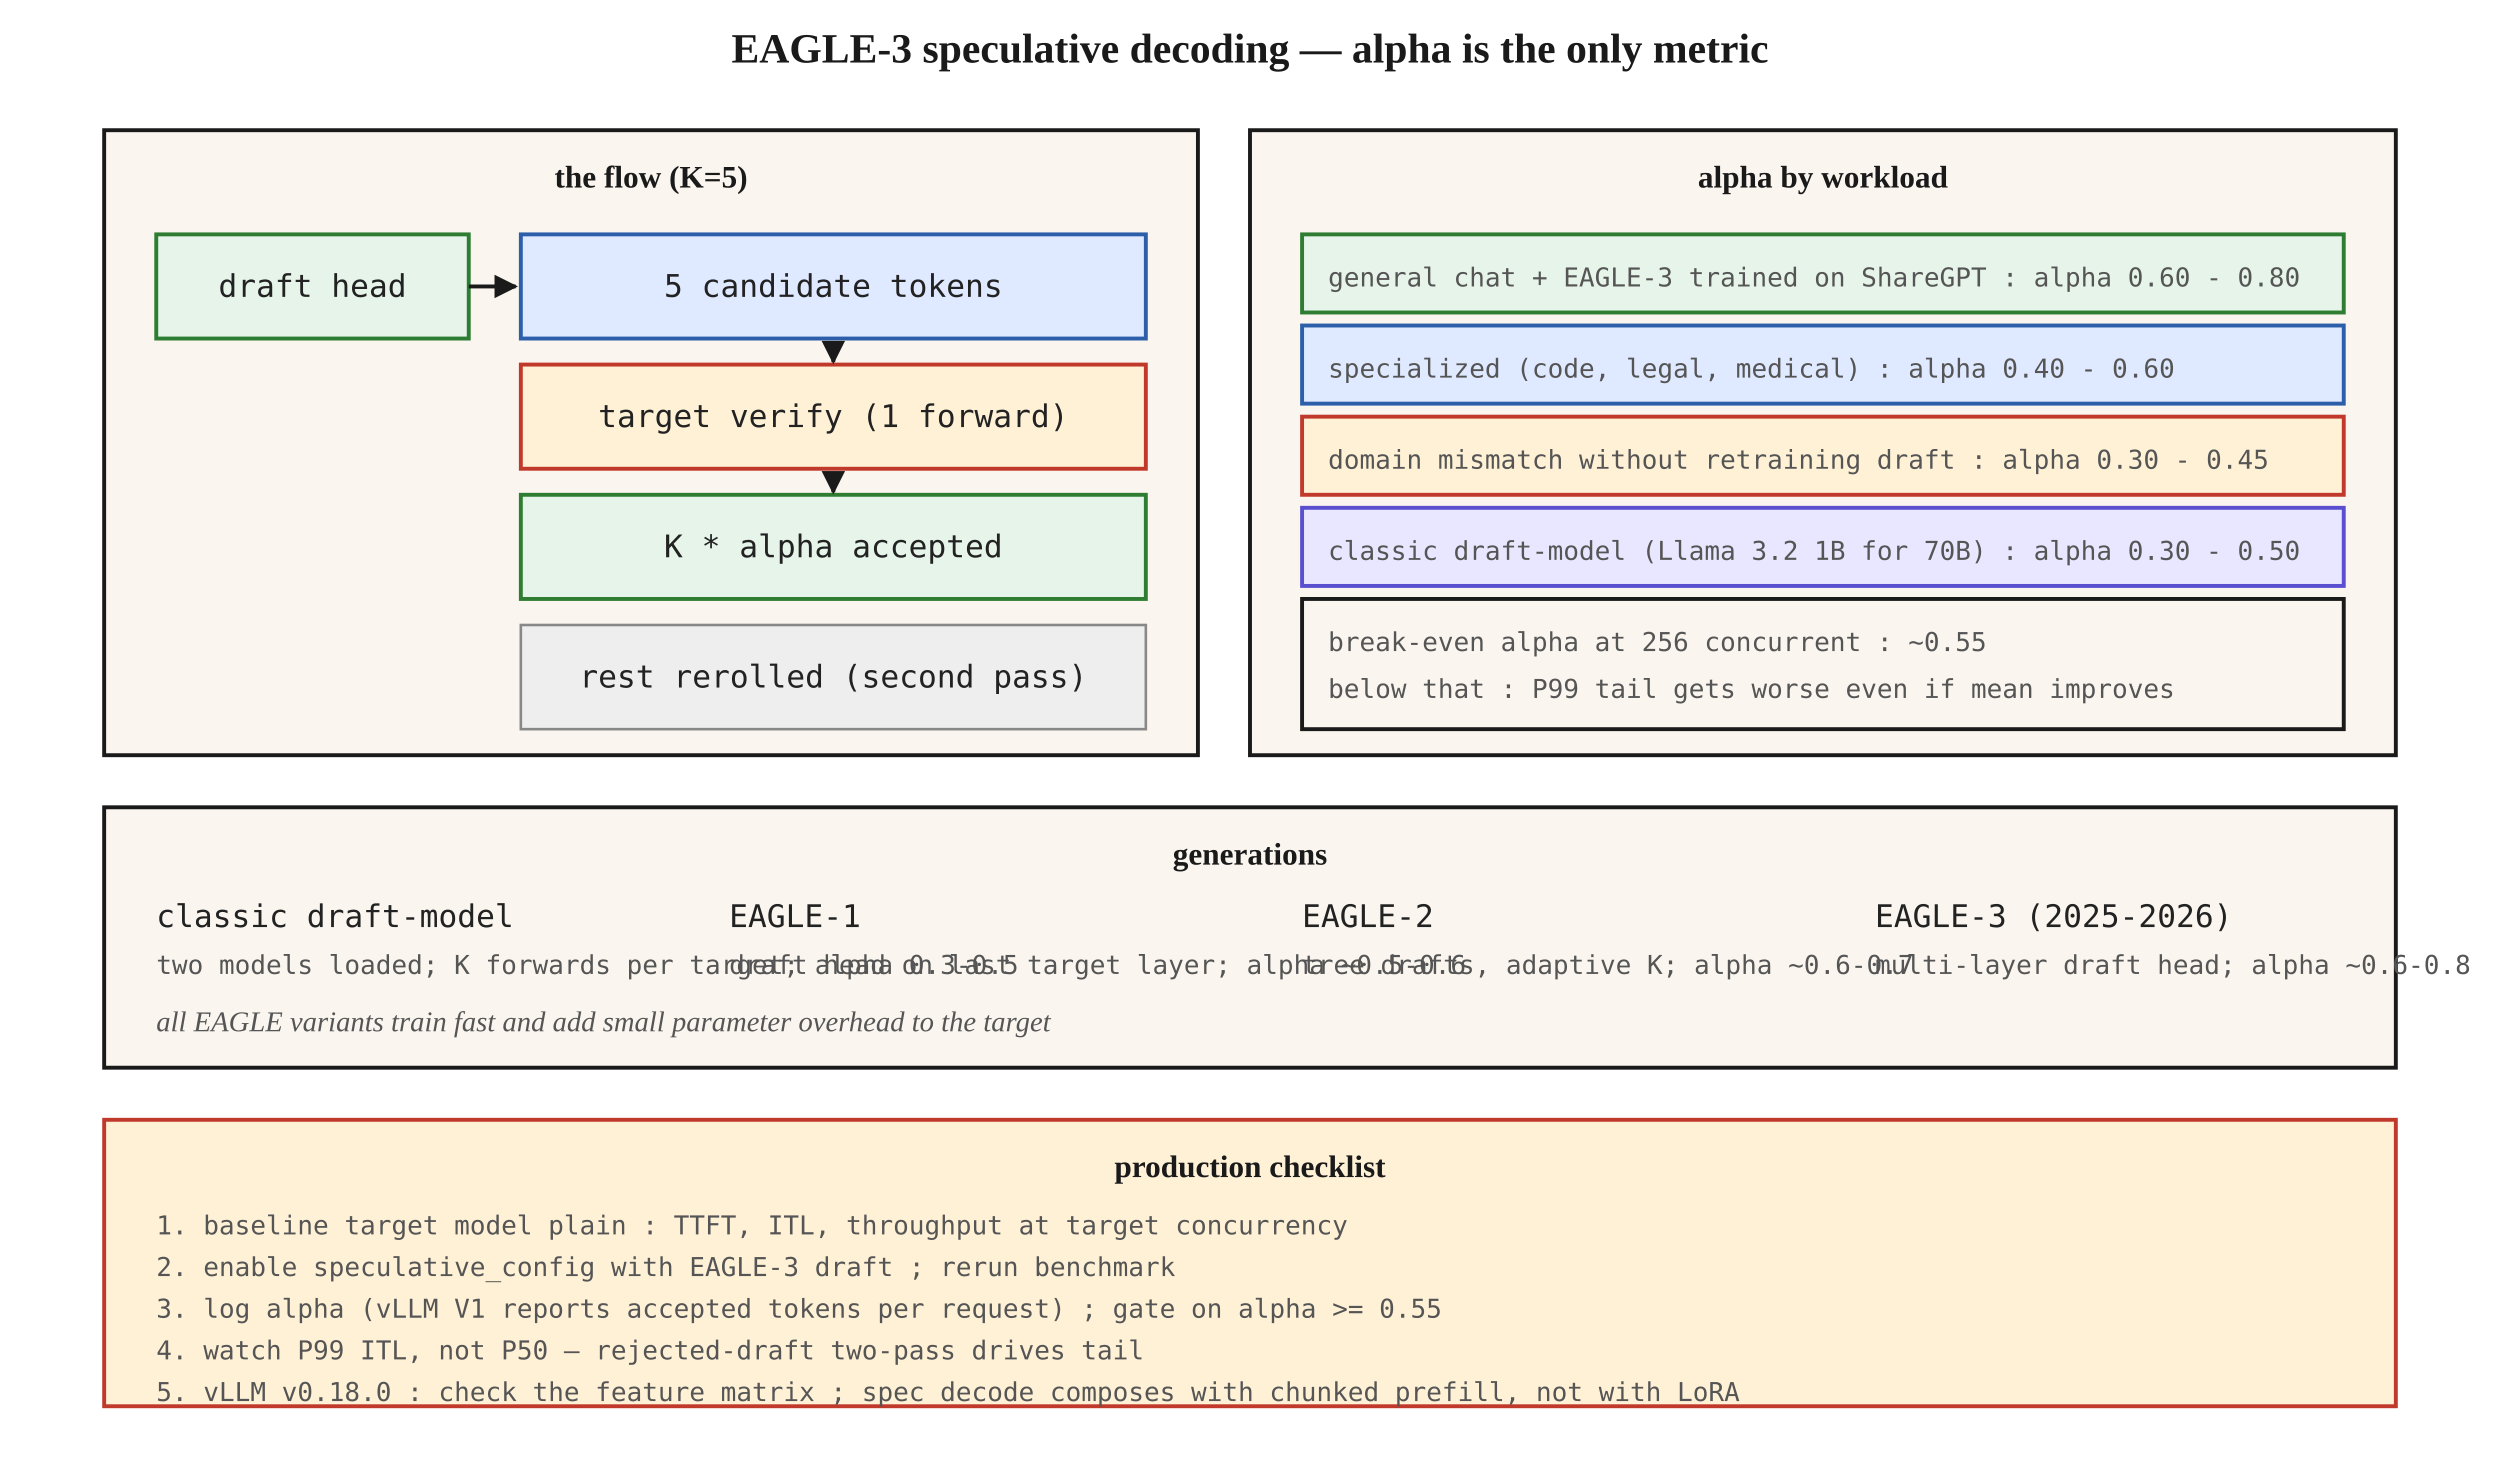
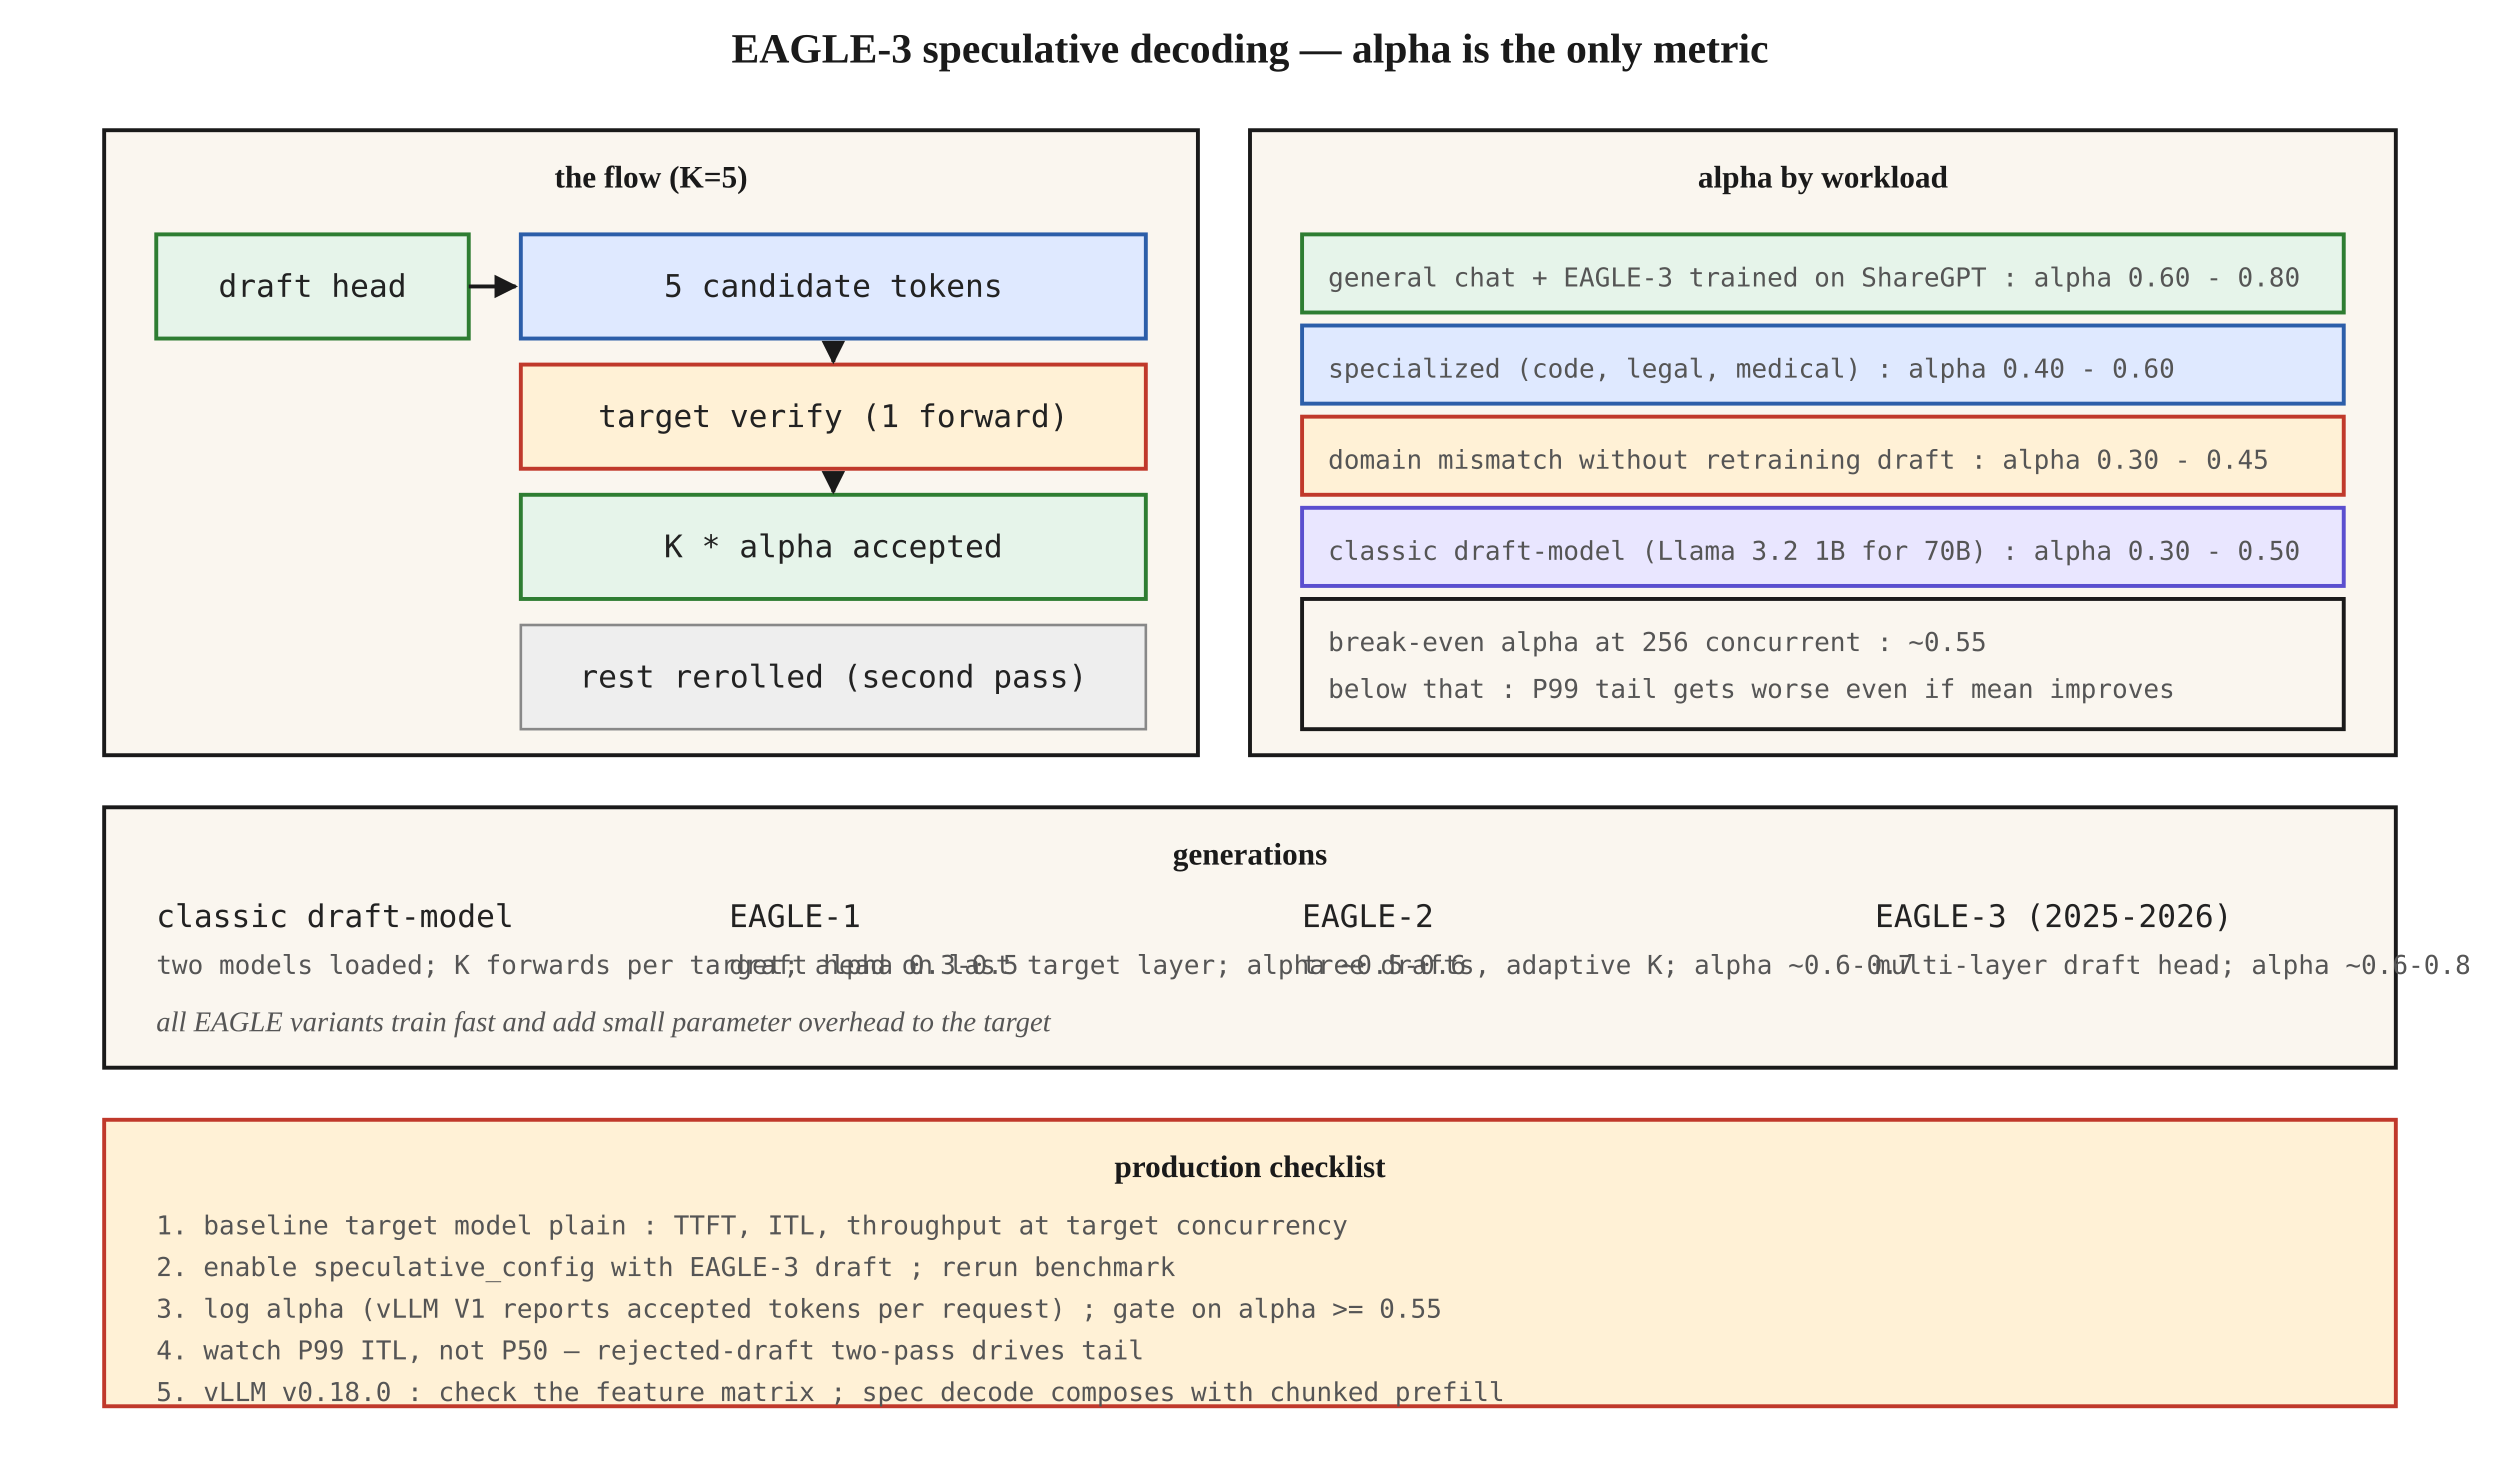
<svg xmlns="http://www.w3.org/2000/svg" viewBox="0 0 960 560" font-family="Georgia, 'Times New Roman', serif">
  <defs>
    <marker id="arr" viewBox="0 0 10 10" refX="9" refY="5" markerWidth="6" markerHeight="6" orient="auto">
      <path d="M0,0 L10,5 L0,10 z" fill="#1a1a1a" />
    </marker>
    <style>
      .box { fill: #faf6ef; stroke: #1a1a1a; stroke-width: 1.5; }
      .hot { fill: #fff1d6; stroke: #c0392b; stroke-width: 1.5; }
      .cool { fill: #e6f4ea; stroke: #2e7d32; stroke-width: 1.5; }
      .cold { fill: #dfe9ff; stroke: #2c5ea9; stroke-width: 1.5; }
      .dsk { fill: #e9e6ff; stroke: #5a4fcf; stroke-width: 1.5; }
      .title { font-size: 16px; font-weight: 700; fill: #1a1a1a; }
      .head { font-size: 12px; font-weight: 700; fill: #1a1a1a; }
      .step { font-size: 12px; font-family: 'Menlo', monospace; fill: #222; }
      .small { font-size: 10px; font-family: 'Menlo', monospace; fill: #555; }
      .caption { font-size: 11px; fill: #555; font-style: italic; }
    </style>
  </defs>
  <text x="480" y="24" text-anchor="middle" class="title">EAGLE-3 speculative decoding — alpha is the only metric</text>
  <rect x="40" y="50" width="420" height="240" class="box" />
  <text x="250" y="72" text-anchor="middle" class="head">the flow (K=5)</text>
  <rect x="60" y="90" width="120" height="40" class="cool" />
  <text x="120" y="114" text-anchor="middle" class="step">draft head</text>
  <rect x="200" y="90" width="240" height="40" class="cold" />
  <text x="320" y="114" text-anchor="middle" class="step">5 candidate tokens</text>
  <line x1="180" y1="110" x2="198" y2="110" stroke="#1a1a1a" stroke-width="1.5" marker-end="url(#arr)" />
  <rect x="200" y="140" width="240" height="40" class="hot" />
  <text x="320" y="164" text-anchor="middle" class="step">target verify (1 forward)</text>
  <line x1="320" y1="132" x2="320" y2="139" stroke="#1a1a1a" stroke-width="1.5" marker-end="url(#arr)" />
  <rect x="200" y="190" width="240" height="40" class="cool" />
  <text x="320" y="214" text-anchor="middle" class="step">K * alpha accepted</text>
  <line x1="320" y1="182" x2="320" y2="189" stroke="#1a1a1a" stroke-width="1.5" marker-end="url(#arr)" />
  <rect x="200" y="240" width="240" height="40" class="old" fill="#eeeeee" stroke="#888" />
  <text x="320" y="264" text-anchor="middle" class="step">rest rerolled (second pass)</text>
  <rect x="480" y="50" width="440" height="240" class="box" />
  <text x="700" y="72" text-anchor="middle" class="head">alpha by workload</text>
  <rect x="500" y="90" width="400" height="30" class="cool" />
  <text x="510" y="110" class="small">general chat + EAGLE-3 trained on ShareGPT : alpha 0.60 - 0.80</text>
  <rect x="500" y="125" width="400" height="30" class="cold" />
  <text x="510" y="145" class="small">specialized (code, legal, medical) : alpha 0.40 - 0.60</text>
  <rect x="500" y="160" width="400" height="30" class="hot" />
  <text x="510" y="180" class="small">domain mismatch without retraining draft : alpha 0.30 - 0.45</text>
  <rect x="500" y="195" width="400" height="30" class="dsk" />
  <text x="510" y="215" class="small">classic draft-model (Llama 3.2 1B for 70B) : alpha 0.30 - 0.50</text>
  <rect x="500" y="230" width="400" height="50" class="box" />
  <text x="510" y="250" class="small">break-even alpha at 256 concurrent : ~0.55</text>
  <text x="510" y="268" class="small">below that : P99 tail gets worse even if mean improves</text>
  <rect x="40" y="310" width="880" height="100" class="box" />
  <text x="480" y="332" text-anchor="middle" class="head">generations</text>
  <text x="60" y="356" class="step">classic draft-model</text>
  <text x="60" y="374" class="small">two models loaded; K forwards per target; alpha 0.3-0.5</text>
  <text x="280" y="356" class="step">EAGLE-1</text>
  <text x="280" y="374" class="small">draft head on last target layer; alpha ~0.5-0.6</text>
  <text x="500" y="356" class="step">EAGLE-2</text>
  <text x="500" y="374" class="small">tree drafts, adaptive K; alpha ~0.6-0.7</text>
  <text x="720" y="356" class="step">EAGLE-3 (2025-2026)</text>
  <text x="720" y="374" class="small">multi-layer draft head; alpha ~0.6-0.8</text>
  <text x="60" y="396" class="caption">all EAGLE variants train fast and add small parameter overhead to the target</text>
  <rect x="40" y="430" width="880" height="110" class="hot" />
  <text x="480" y="452" text-anchor="middle" class="head">production checklist</text>
  <text x="60" y="474" class="small">1. baseline target model plain : TTFT, ITL, throughput at target concurrency</text>
  <text x="60" y="490" class="small">2. enable speculative_config with EAGLE-3 draft ; rerun benchmark</text>
  <text x="60" y="506" class="small">3. log alpha (vLLM V1 reports accepted tokens per request) ; gate on alpha &gt;= 0.55</text>
  <text x="60" y="522" class="small">4. watch P99 ITL, not P50 — rejected-draft two-pass drives tail</text>
-   <text x="60" y="538" class="small">5. vLLM v0.18.0 : check the feature matrix ; spec decode composes with chunked prefill, not with LoRA</text>
+   <text x="60" y="538" class="small">5. vLLM v0.18.0 : check the feature matrix ; spec decode composes with chunked prefill</text>
</svg>
